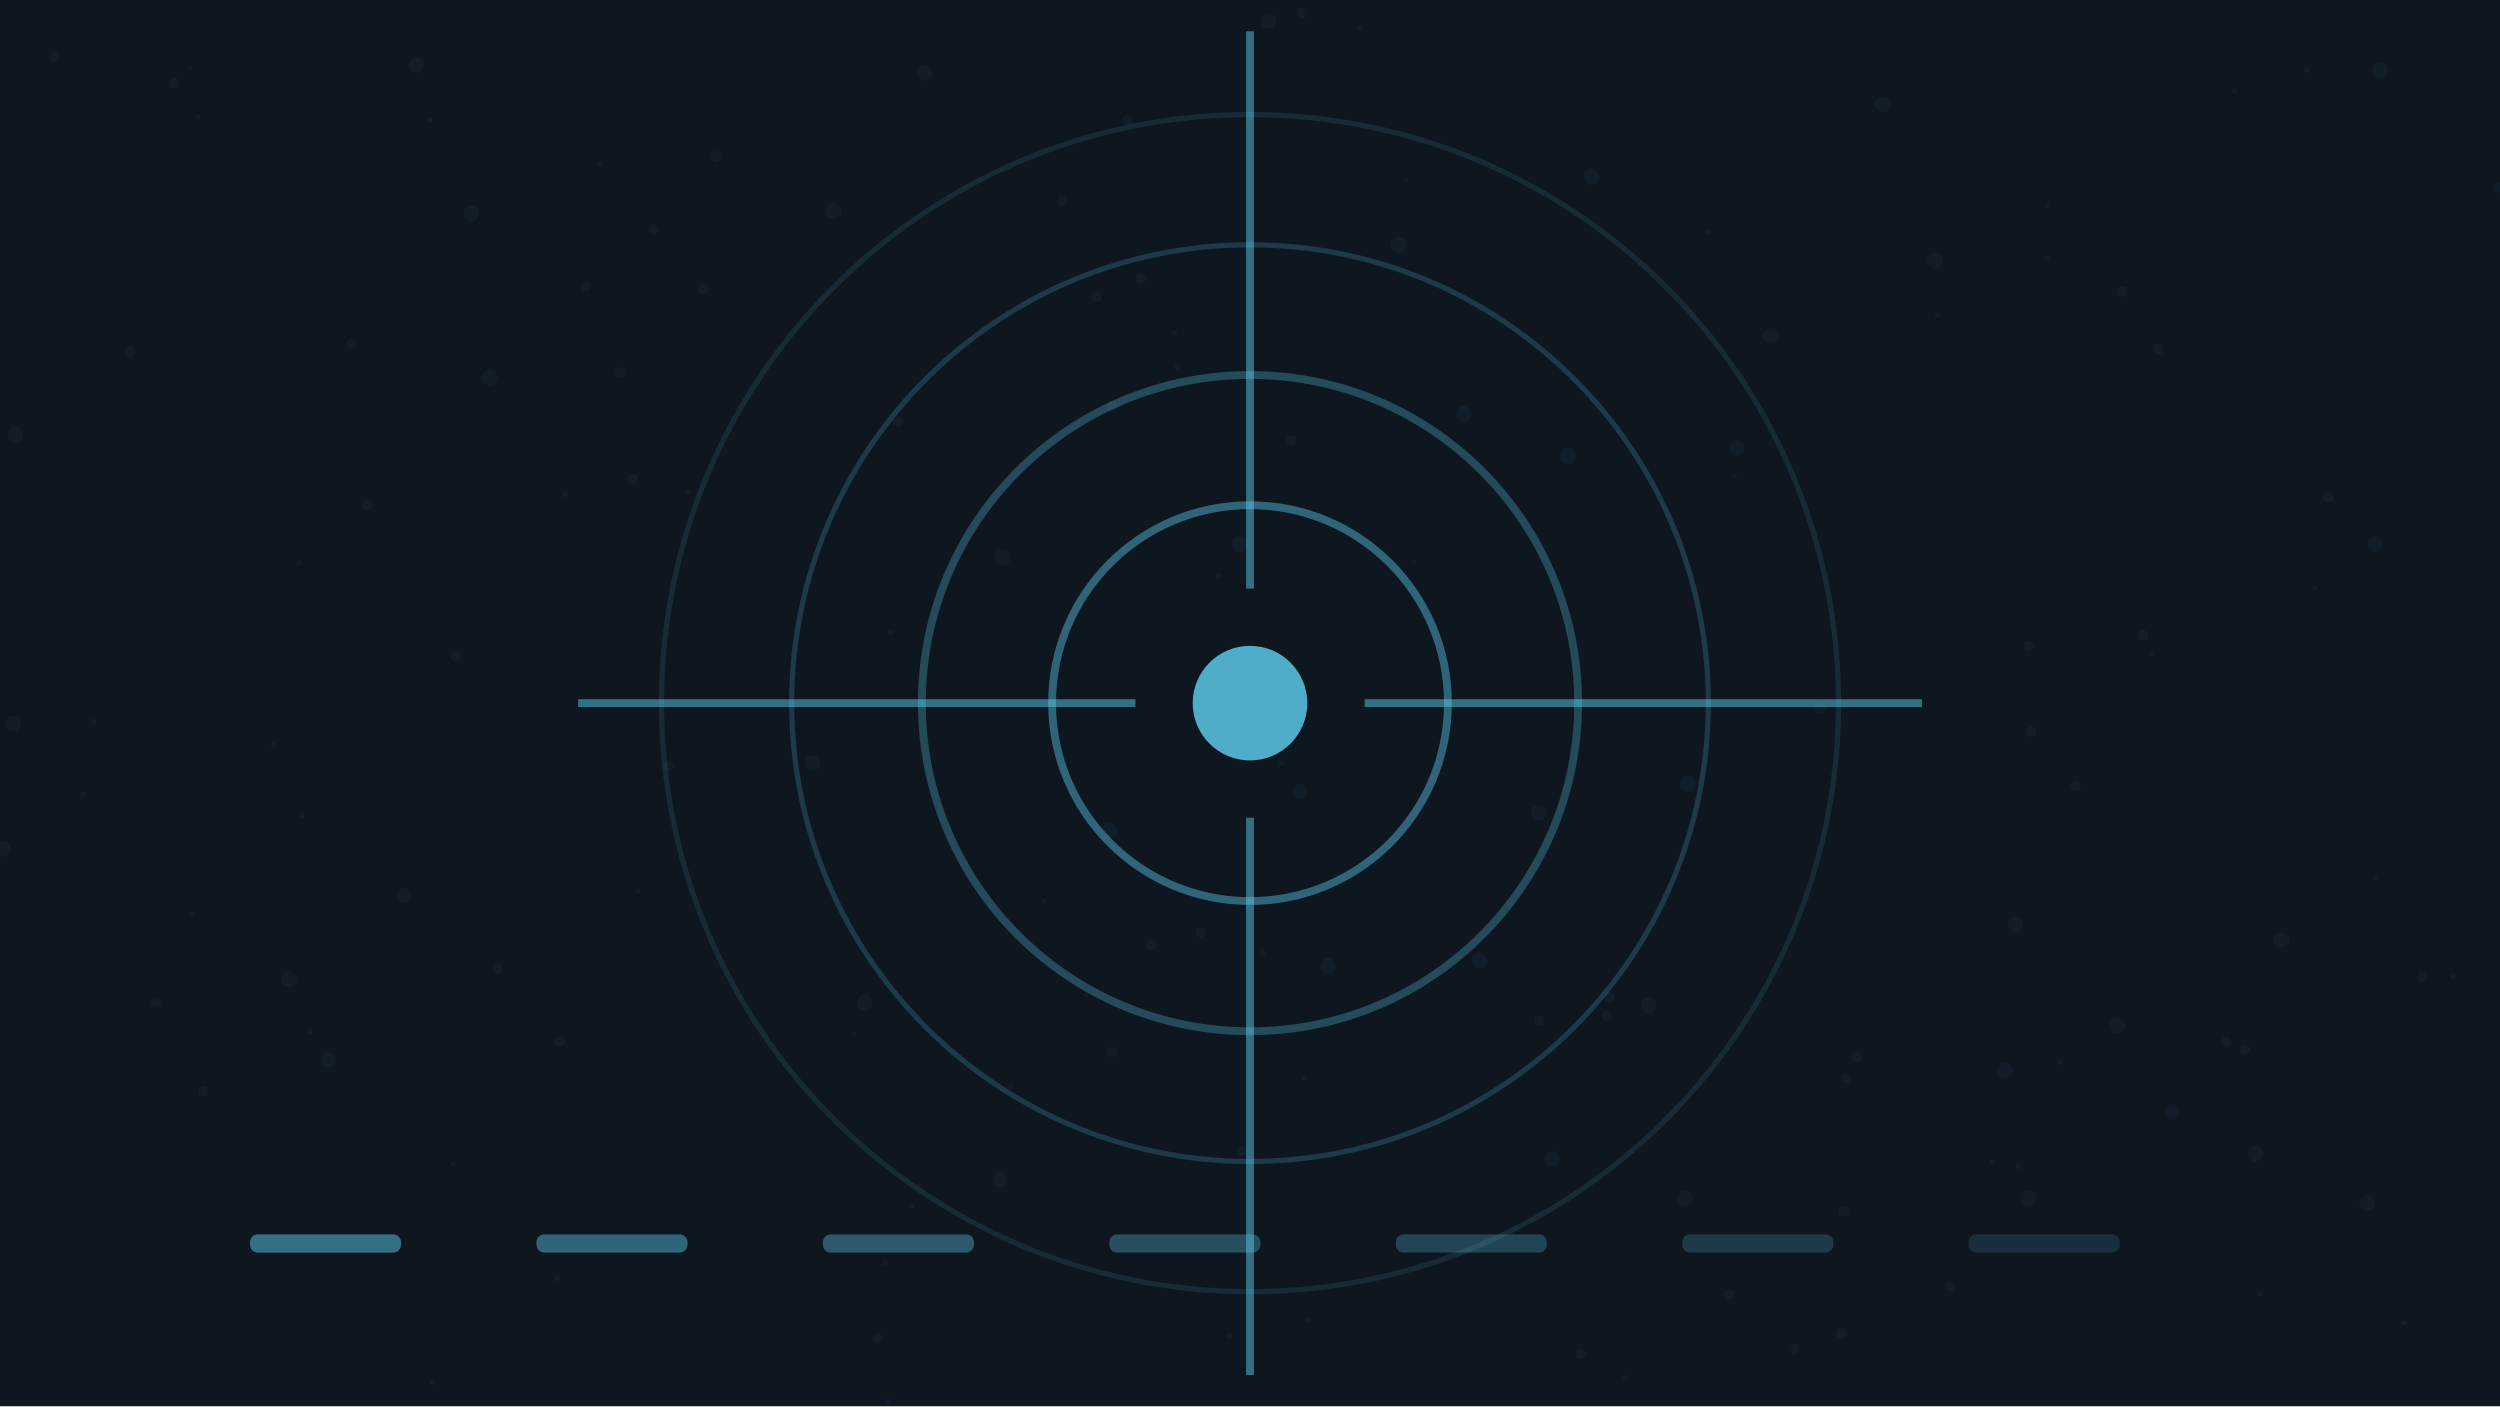
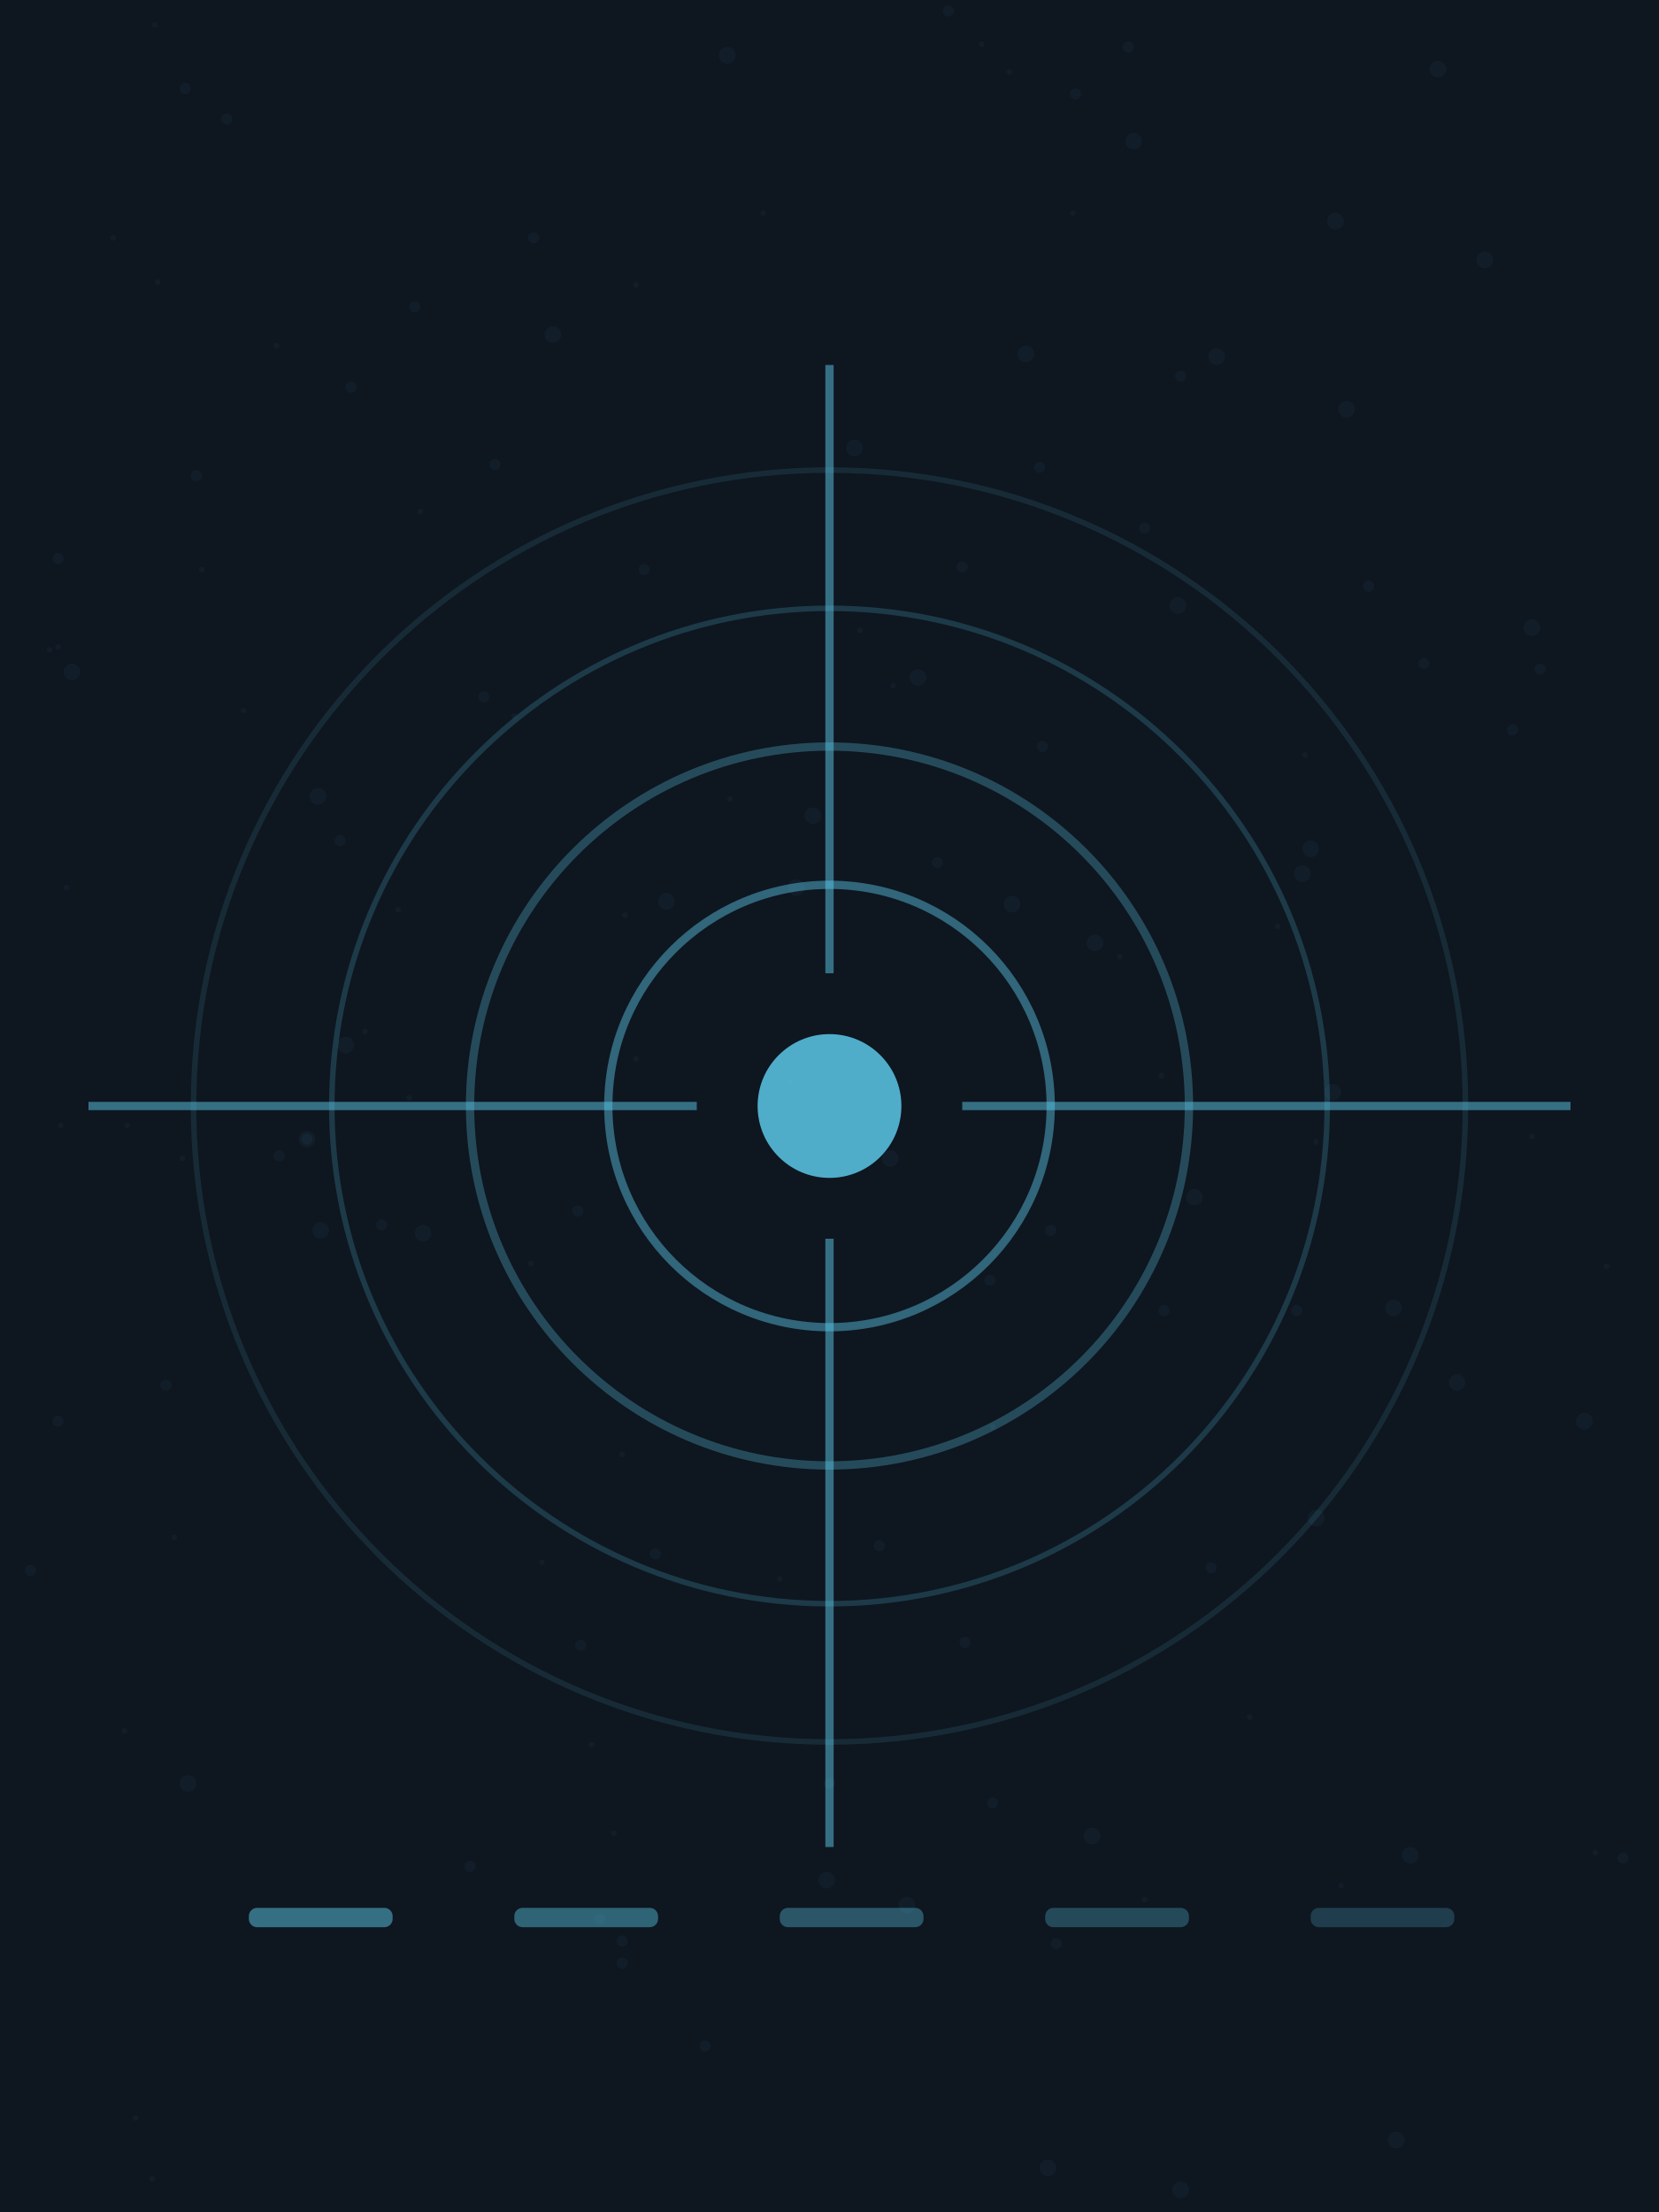
- <svg xmlns="http://www.w3.org/2000/svg" viewBox="0 0 960 540" width="960" height="540">
-   <rect width="960" height="540" fill="#0E1620" />
-   <circle cx="480" cy="270" r="226" fill="none" stroke="#5BC8E8" stroke-width="2" opacity="0.12" />
-   <circle cx="480" cy="270" r="176" fill="none" stroke="#5BC8E8" stroke-width="2" opacity="0.2" />
-   <circle cx="480" cy="270" r="126" fill="none" stroke="#5BC8E8" stroke-width="3" opacity="0.3" />
-   <circle cx="480" cy="270" r="76" fill="none" stroke="#5BC8E8" stroke-width="3" opacity="0.44" />
-   <circle cx="480" cy="270" r="22" fill="#5BC8E8" opacity="0.85" />
-   <line x1="524" y1="270" x2="738" y2="270" stroke="#5BC8E8" stroke-width="3" opacity="0.5" />
-   <line x1="480" y1="314" x2="480" y2="528" stroke="#5BC8E8" stroke-width="3" opacity="0.5" />
-   <line x1="436" y1="270" x2="222" y2="270" stroke="#5BC8E8" stroke-width="3" opacity="0.5" />
-   <line x1="480" y1="226" x2="480" y2="12" stroke="#5BC8E8" stroke-width="3" opacity="0.5" />
-   <rect x="96" y="474" width="58" height="7" rx="3" fill="#5BC8E8" opacity="0.50" />
-   <rect x="206" y="474" width="58" height="7" rx="3" fill="#5BC8E8" opacity="0.44" />
-   <rect x="316" y="474" width="58" height="7" rx="3" fill="#5BC8E8" opacity="0.38" />
-   <rect x="426" y="474" width="58" height="7" rx="3" fill="#5BC8E8" opacity="0.32" />
-   <rect x="536" y="474" width="58" height="7" rx="3" fill="#5BC8E8" opacity="0.26" />
-   <rect x="646" y="474" width="58" height="7" rx="3" fill="#5BC8E8" opacity="0.20" />
-   <rect x="756" y="474" width="58" height="7" rx="3" fill="#5BC8E8" opacity="0.14" />
-   <circle cx="452" cy="141" r="1" fill="#5BC8E8" opacity="0.05" />
-   <circle cx="499" cy="304" r="3" fill="#5BC8E8" opacity="0.05" />
-   <circle cx="238" cy="143" r="2" fill="#5BC8E8" opacity="0.05" />
-   <circle cx="165" cy="46" r="1" fill="#5BC8E8" opacity="0.05" />
-   <circle cx="648" cy="301" r="3" fill="#5BC8E8" opacity="0.05" />
-   <circle cx="775" cy="448" r="1" fill="#5BC8E8" opacity="0.05" />
-   <circle cx="786" cy="99" r="1" fill="#5BC8E8" opacity="0.05" />
-   <circle cx="345" cy="162" r="2" fill="#5BC8E8" opacity="0.05" />
-   <circle cx="780" cy="281" r="2" fill="#5BC8E8" opacity="0.05" />
-   <circle cx="667" cy="172" r="3" fill="#5BC8E8" opacity="0.05" />
-   <circle cx="438" cy="107" r="2" fill="#5BC8E8" opacity="0.05" />
-   <circle cx="461" cy="358" r="2" fill="#5BC8E8" opacity="0.05" />
-   <circle cx="912" cy="337" r="1" fill="#5BC8E8" opacity="0.05" />
-   <circle cx="111" cy="376" r="3" fill="#5BC8E8" opacity="0.05" />
-   <circle cx="602" cy="175" r="3" fill="#5BC8E8" opacity="0.05" />
-   <circle cx="1" cy="326" r="3" fill="#5BC8E8" opacity="0.05" />
-   <circle cx="340" cy="485" r="1" fill="#5BC8E8" opacity="0.05" />
+ <svg xmlns="http://www.w3.org/2000/svg" viewBox="0 0 600 800" width="600" height="800">
+   <rect width="600" height="800" fill="#0E1620" />
+   <circle cx="300" cy="400" r="230" fill="none" stroke="#5BC8E8" stroke-width="2" opacity="0.12" />
+   <circle cx="300" cy="400" r="180" fill="none" stroke="#5BC8E8" stroke-width="2" opacity="0.2" />
+   <circle cx="300" cy="400" r="130" fill="none" stroke="#5BC8E8" stroke-width="3" opacity="0.3" />
+   <circle cx="300" cy="400" r="80" fill="none" stroke="#5BC8E8" stroke-width="3" opacity="0.45" />
+   <circle cx="300" cy="400" r="26" fill="#5BC8E8" opacity="0.85" />
+   <line x1="348" y1="400" x2="568" y2="400" stroke="#5BC8E8" stroke-width="3" opacity="0.5" />
+   <line x1="300" y1="448" x2="300" y2="668" stroke="#5BC8E8" stroke-width="3" opacity="0.5" />
+   <line x1="252" y1="400" x2="32" y2="400" stroke="#5BC8E8" stroke-width="3" opacity="0.5" />
+   <line x1="300" y1="352" x2="300" y2="132" stroke="#5BC8E8" stroke-width="3" opacity="0.5" />
+   <rect x="90" y="690" width="52" height="7" rx="3" fill="#5BC8E8" opacity="0.50" />
+   <rect x="186" y="690" width="52" height="7" rx="3" fill="#5BC8E8" opacity="0.43" />
+   <rect x="282" y="690" width="52" height="7" rx="3" fill="#5BC8E8" opacity="0.36" />
+   <rect x="378" y="690" width="52" height="7" rx="3" fill="#5BC8E8" opacity="0.29" />
+   <rect x="474" y="690" width="52" height="7" rx="3" fill="#5BC8E8" opacity="0.22" />
+   <circle cx="452" cy="621" r="1" fill="#5BC8E8" opacity="0.05" />
+   <circle cx="379" cy="784" r="3" fill="#5BC8E8" opacity="0.05" />
+   <circle cx="358" cy="463" r="2" fill="#5BC8E8" opacity="0.05" />
+   <circle cx="405" cy="346" r="1" fill="#5BC8E8" opacity="0.05" />
+   <circle cx="288" cy="321" r="3" fill="#5BC8E8" opacity="0.05" />
+   <circle cx="55" cy="788" r="1" fill="#5BC8E8" opacity="0.05" />
+   <circle cx="66" cy="419" r="1" fill="#5BC8E8" opacity="0.05" />
+   <circle cx="225" cy="702" r="2" fill="#5BC8E8" opacity="0.05" />
+   <circle cx="60" cy="501" r="2" fill="#5BC8E8" opacity="0.05" />
+   <circle cx="427" cy="792" r="3" fill="#5BC8E8" opacity="0.05" />
+   <circle cx="438" cy="567" r="2" fill="#5BC8E8" opacity="0.05" />
+   <circle cx="101" cy="418" r="2" fill="#5BC8E8" opacity="0.05" />
+   <circle cx="192" cy="457" r="1" fill="#5BC8E8" opacity="0.05" />
+   <circle cx="471" cy="316" r="3" fill="#5BC8E8" opacity="0.05" />
+   <circle cx="482" cy="395" r="3" fill="#5BC8E8" opacity="0.05" />
+   <circle cx="241" cy="326" r="3" fill="#5BC8E8" opacity="0.05" />
+   <circle cx="100" cy="125" r="1" fill="#5BC8E8" opacity="0.05" />
  <circle cx="67" cy="32" r="2" fill="#5BC8E8" opacity="0.05" />
-   <circle cx="510" cy="371" r="3" fill="#5BC8E8" opacity="0.05" />
-   <circle cx="245" cy="342" r="1" fill="#5BC8E8" opacity="0.05" />
-   <circle cx="472" cy="513" r="1" fill="#5BC8E8" opacity="0.05" />
-   <circle cx="791" cy="408" r="1" fill="#5BC8E8" opacity="0.05" />
-   <circle cx="930" cy="375" r="2" fill="#5BC8E8" opacity="0.05" />
-   <circle cx="617" cy="390" r="2" fill="#5BC8E8" opacity="0.05" />
-   <circle cx="540" cy="69" r="1" fill="#5BC8E8" opacity="0.05" />
-   <circle cx="427" cy="404" r="2" fill="#5BC8E8" opacity="0.05" />
-   <circle cx="774" cy="355" r="3" fill="#5BC8E8" opacity="0.05" />
-   <circle cx="797" cy="302" r="2" fill="#5BC8E8" opacity="0.05" />
-   <circle cx="160" cy="25" r="3" fill="#5BC8E8" opacity="0.05" />
-   <circle cx="959" cy="72" r="2" fill="#5BC8E8" opacity="0.05" />
-   <circle cx="618" cy="383" r="2" fill="#5BC8E8" opacity="0.05" />
-   <circle cx="401" cy="346" r="1" fill="#5BC8E8" opacity="0.05" />
-   <circle cx="868" cy="497" r="1" fill="#5BC8E8" opacity="0.05" />
-   <circle cx="275" cy="60" r="2" fill="#5BC8E8" opacity="0.05" />
-   <circle cx="78" cy="419" r="2" fill="#5BC8E8" opacity="0.05" />
-   <circle cx="5" cy="278" r="3" fill="#5BC8E8" opacity="0.05" />
-   <circle cx="744" cy="121" r="1" fill="#5BC8E8" opacity="0.05" />
-   <circle cx="743" cy="100" r="3" fill="#5BC8E8" opacity="0.05" />
-   <circle cx="562" cy="159" r="3" fill="#5BC8E8" opacity="0.05" />
-   <circle cx="889" cy="226" r="1" fill="#5BC8E8" opacity="0.05" />
-   <circle cx="492" cy="293" r="1" fill="#5BC8E8" opacity="0.05" />
-   <circle cx="251" cy="88" r="2" fill="#5BC8E8" opacity="0.05" />
-   <circle cx="342" cy="243" r="1" fill="#5BC8E8" opacity="0.05" />
-   <circle cx="749" cy="494" r="2" fill="#5BC8E8" opacity="0.05" />
-   <circle cx="624" cy="529" r="1" fill="#5BC8E8" opacity="0.05" />
-   <circle cx="591" cy="312" r="3" fill="#5BC8E8" opacity="0.05" />
-   <circle cx="826" cy="251" r="1" fill="#5BC8E8" opacity="0.05" />
-   <circle cx="225" cy="110" r="2" fill="#5BC8E8" opacity="0.05" />
-   <circle cx="116" cy="313" r="1" fill="#5BC8E8" opacity="0.05" />
-   <circle cx="611" cy="68" r="3" fill="#5BC8E8" opacity="0.05" />
-   <circle cx="350" cy="463" r="1" fill="#5BC8E8" opacity="0.05" />
-   <circle cx="341" cy="538" r="1" fill="#5BC8E8" opacity="0.05" />
-   <circle cx="312" cy="293" r="3" fill="#5BC8E8" opacity="0.05" />
-   <circle cx="823" cy="244" r="2" fill="#5BC8E8" opacity="0.05" />
-   <circle cx="834" cy="427" r="3" fill="#5BC8E8" opacity="0.05" />
-   <circle cx="73" cy="26" r="1" fill="#5BC8E8" opacity="0.05" />
-   <circle cx="188" cy="145" r="3" fill="#5BC8E8" opacity="0.05" />
-   <circle cx="779" cy="460" r="3" fill="#5BC8E8" opacity="0.05" />
-   <circle cx="166" cy="531" r="1" fill="#5BC8E8" opacity="0.05" />
-   <circle cx="765" cy="446" r="1" fill="#5BC8E8" opacity="0.05" />
-   <circle cx="320" cy="81" r="3" fill="#5BC8E8" opacity="0.05" />
-   <circle cx="543" cy="216" r="1" fill="#5BC8E8" opacity="0.05" />
-   <circle cx="522" cy="11" r="1" fill="#5BC8E8" opacity="0.05" />
-   <circle cx="689" cy="518" r="2" fill="#5BC8E8" opacity="0.05" />
-   <circle cx="708" cy="465" r="2" fill="#5BC8E8" opacity="0.05" />
-   <circle cx="243" cy="184" r="2" fill="#5BC8E8" opacity="0.05" />
-   <circle cx="174" cy="447" r="1" fill="#5BC8E8" opacity="0.05" />
-   <circle cx="485" cy="366" r="1" fill="#5BC8E8" opacity="0.05" />
-   <circle cx="264" cy="189" r="1" fill="#5BC8E8" opacity="0.05" />
-   <circle cx="135" cy="132" r="2" fill="#5BC8E8" opacity="0.05" />
-   <circle cx="786" cy="79" r="1" fill="#5BC8E8" opacity="0.05" />
+   <circle cx="510" cy="671" r="3" fill="#5BC8E8" opacity="0.05" />
+   <circle cx="485" cy="682" r="1" fill="#5BC8E8" opacity="0.05" />
+   <circle cx="472" cy="273" r="1" fill="#5BC8E8" opacity="0.05" />
+   <circle cx="311" cy="228" r="1" fill="#5BC8E8" opacity="0.05" />
+   <circle cx="210" cy="595" r="2" fill="#5BC8E8" opacity="0.05" />
+   <circle cx="377" cy="270" r="2" fill="#5BC8E8" opacity="0.05" />
+   <circle cx="420" cy="389" r="1" fill="#5BC8E8" opacity="0.05" />
+   <circle cx="547" cy="264" r="2" fill="#5BC8E8" opacity="0.05" />
+   <circle cx="294" cy="295" r="3" fill="#5BC8E8" opacity="0.05" />
+   <circle cx="557" cy="242" r="2" fill="#5BC8E8" opacity="0.05" />
+   <circle cx="520" cy="25" r="3" fill="#5BC8E8" opacity="0.05" />
+   <circle cx="359" cy="652" r="2" fill="#5BC8E8" opacity="0.05" />
+   <circle cx="138" cy="443" r="2" fill="#5BC8E8" opacity="0.05" />
+   <circle cx="41" cy="86" r="1" fill="#5BC8E8" opacity="0.05" />
+   <circle cx="148" cy="397" r="1" fill="#5BC8E8" opacity="0.05" />
+   <circle cx="515" cy="240" r="2" fill="#5BC8E8" opacity="0.05" />
+   <circle cx="318" cy="559" r="2" fill="#5BC8E8" opacity="0.05" />
+   <circle cx="125" cy="378" r="3" fill="#5BC8E8" opacity="0.05" />
+   <circle cx="24" cy="321" r="1" fill="#5BC8E8" opacity="0.05" />
+   <circle cx="263" cy="20" r="3" fill="#5BC8E8" opacity="0.05" />
+   <circle cx="322" cy="419" r="3" fill="#5BC8E8" opacity="0.05" />
+   <circle cx="49" cy="766" r="1" fill="#5BC8E8" opacity="0.05" />
+   <circle cx="132" cy="373" r="1" fill="#5BC8E8" opacity="0.05" />
+   <circle cx="11" cy="568" r="2" fill="#5BC8E8" opacity="0.05" />
+   <circle cx="222" cy="663" r="1" fill="#5BC8E8" opacity="0.05" />
+   <circle cx="389" cy="34" r="2" fill="#5BC8E8" opacity="0.05" />
+   <circle cx="144" cy="329" r="1" fill="#5BC8E8" opacity="0.05" />
+   <circle cx="111" cy="412" r="3" fill="#5BC8E8" opacity="0.05" />
+   <circle cx="226" cy="331" r="1" fill="#5BC8E8" opacity="0.05" />
+   <circle cx="225" cy="710" r="2" fill="#5BC8E8" opacity="0.05" />
+   <circle cx="476" cy="413" r="1" fill="#5BC8E8" opacity="0.05" />
+   <circle cx="371" cy="128" r="3" fill="#5BC8E8" opacity="0.05" />
+   <circle cx="230" cy="383" r="1" fill="#5BC8E8" opacity="0.05" />
+   <circle cx="581" cy="458" r="1" fill="#5BC8E8" opacity="0.05" />
+   <circle cx="432" cy="433" r="3" fill="#5BC8E8" opacity="0.05" />
+   <circle cx="343" cy="4" r="2" fill="#5BC8E8" opacity="0.05" />
+   <circle cx="474" cy="307" r="3" fill="#5BC8E8" opacity="0.05" />
+   <circle cx="73" cy="206" r="1" fill="#5BC8E8" opacity="0.05" />
+   <circle cx="68" cy="645" r="3" fill="#5BC8E8" opacity="0.05" />
+   <circle cx="299" cy="680" r="3" fill="#5BC8E8" opacity="0.05" />
+   <circle cx="286" cy="391" r="1" fill="#5BC8E8" opacity="0.05" />
+   <circle cx="45" cy="626" r="1" fill="#5BC8E8" opacity="0.05" />
+   <circle cx="200" cy="121" r="3" fill="#5BC8E8" opacity="0.05" />
+   <circle cx="63" cy="556" r="1" fill="#5BC8E8" opacity="0.05" />
+   <circle cx="282" cy="571" r="1" fill="#5BC8E8" opacity="0.05" />
+   <circle cx="209" cy="438" r="2" fill="#5BC8E8" opacity="0.05" />
+   <circle cx="348" cy="205" r="2" fill="#5BC8E8" opacity="0.05" />
+   <circle cx="123" cy="304" r="2" fill="#5BC8E8" opacity="0.05" />
+   <circle cx="414" cy="687" r="1" fill="#5BC8E8" opacity="0.05" />
+   <circle cx="365" cy="26" r="1" fill="#5BC8E8" opacity="0.05" />
+   <circle cx="264" cy="289" r="1" fill="#5BC8E8" opacity="0.05" />
+   <circle cx="495" cy="212" r="2" fill="#5BC8E8" opacity="0.05" />
+   <circle cx="186" cy="259" r="1" fill="#5BC8E8" opacity="0.05" />
  <circle cx="537" cy="94" r="3" fill="#5BC8E8" opacity="0.05" />
-   <circle cx="332" cy="385" r="3" fill="#5BC8E8" opacity="0.05" />
-   <circle cx="155" cy="344" r="3" fill="#5BC8E8" opacity="0.05" />
-   <circle cx="886" cy="27" r="1" fill="#5BC8E8" opacity="0.05" />
-   <circle cx="141" cy="194" r="2" fill="#5BC8E8" opacity="0.05" />
-   <circle cx="656" cy="89" r="1" fill="#5BC8E8" opacity="0.05" />
+   <circle cx="332" cy="245" r="3" fill="#5BC8E8" opacity="0.05" />
+   <circle cx="395" cy="664" r="3" fill="#5BC8E8" opacity="0.05" />
+   <circle cx="46" cy="407" r="1" fill="#5BC8E8" opacity="0.05" />
+   <circle cx="21" cy="514" r="2" fill="#5BC8E8" opacity="0.05" />
+   <circle cx="56" cy="9" r="1" fill="#5BC8E8" opacity="0.05" />
  <circle cx="175" cy="252" r="2" fill="#5BC8E8" opacity="0.05" />
-   <circle cx="858" cy="35" r="1" fill="#5BC8E8" opacity="0.05" />
-   <circle cx="385" cy="214" r="3" fill="#5BC8E8" opacity="0.05" />
-   <circle cx="596" cy="445" r="3" fill="#5BC8E8" opacity="0.05" />
-   <circle cx="707" cy="512" r="2" fill="#5BC8E8" opacity="0.05" />
-   <circle cx="894" cy="191" r="2" fill="#5BC8E8" opacity="0.05" />
-   <circle cx="501" cy="414" r="1" fill="#5BC8E8" opacity="0.05" />
-   <circle cx="408" cy="77" r="2" fill="#5BC8E8" opacity="0.05" />
-   <circle cx="855" cy="400" r="2" fill="#5BC8E8" opacity="0.05" />
-   <circle cx="866" cy="443" r="3" fill="#5BC8E8" opacity="0.05" />
-   <circle cx="105" cy="286" r="1" fill="#5BC8E8" opacity="0.05" />
-   <circle cx="476" cy="209" r="3" fill="#5BC8E8" opacity="0.05" />
-   <circle cx="427" cy="156" r="2" fill="#5BC8E8" opacity="0.05" />
-   <circle cx="6" cy="167" r="3" fill="#5BC8E8" opacity="0.05" />
-   <circle cx="477" cy="442" r="2" fill="#5BC8E8" opacity="0.05" />
-   <circle cx="32" cy="305" r="1" fill="#5BC8E8" opacity="0.05" />
-   <circle cx="191" cy="372" r="2" fill="#5BC8E8" opacity="0.05" />
-   <circle cx="426" cy="319" r="3" fill="#5BC8E8" opacity="0.05" />
-   <circle cx="337" cy="514" r="2" fill="#5BC8E8" opacity="0.05" />
-   <circle cx="36" cy="277" r="1" fill="#5BC8E8" opacity="0.05" />
-   <circle cx="723" cy="40" r="3" fill="#5BC8E8" opacity="0.05" />
-   <circle cx="270" cy="111" r="2" fill="#5BC8E8" opacity="0.05" />
-   <circle cx="709" cy="414" r="2" fill="#5BC8E8" opacity="0.05" />
-   <circle cx="680" cy="129" r="3" fill="#5BC8E8" opacity="0.05" />
-   <circle cx="487" cy="8" r="3" fill="#5BC8E8" opacity="0.05" />
-   <circle cx="50" cy="135" r="2" fill="#5BC8E8" opacity="0.05" />
-   <circle cx="633" cy="386" r="3" fill="#5BC8E8" opacity="0.05" />
-   <circle cx="876" cy="361" r="3" fill="#5BC8E8" opacity="0.05" />
-   <circle cx="699" cy="272" r="2" fill="#5BC8E8" opacity="0.05" />
-   <circle cx="214" cy="491" r="1" fill="#5BC8E8" opacity="0.05" />
-   <circle cx="813" cy="394" r="3" fill="#5BC8E8" opacity="0.05" />
-   <circle cx="496" cy="169" r="2" fill="#5BC8E8" opacity="0.05" />
-   <circle cx="591" cy="392" r="2" fill="#5BC8E8" opacity="0.05" />
-   <circle cx="442" cy="363" r="2" fill="#5BC8E8" opacity="0.05" />
-   <circle cx="417" cy="382" r="1" fill="#5BC8E8" opacity="0.05" />
-   <circle cx="500" cy="5" r="2" fill="#5BC8E8" opacity="0.05" />
-   <circle cx="355" cy="28" r="3" fill="#5BC8E8" opacity="0.05" />
-   <circle cx="862" cy="403" r="2" fill="#5BC8E8" opacity="0.05" />
-   <circle cx="21" cy="22" r="2" fill="#5BC8E8" opacity="0.05" />
-   <circle cx="568" cy="369" r="3" fill="#5BC8E8" opacity="0.05" />
-   <circle cx="119" cy="396" r="1" fill="#5BC8E8" opacity="0.05" />
-   <circle cx="770" cy="411" r="3" fill="#5BC8E8" opacity="0.05" />
-   <circle cx="713" cy="406" r="2" fill="#5BC8E8" opacity="0.05" />
-   <circle cx="60" cy="385" r="2" fill="#5BC8E8" opacity="0.05" />
-   <circle cx="779" cy="248" r="2" fill="#5BC8E8" opacity="0.05" />
-   <circle cx="230" cy="63" r="1" fill="#5BC8E8" opacity="0.05" />
-   <circle cx="829" cy="134" r="2" fill="#5BC8E8" opacity="0.05" />
-   <circle cx="384" cy="453" r="3" fill="#5BC8E8" opacity="0.05" />
-   <circle cx="607" cy="520" r="2" fill="#5BC8E8" opacity="0.05" />
-   <circle cx="74" cy="351" r="1" fill="#5BC8E8" opacity="0.05" />
-   <circle cx="433" cy="46" r="2" fill="#5BC8E8" opacity="0.05" />
-   <circle cx="388" cy="417" r="1" fill="#5BC8E8" opacity="0.05" />
-   <circle cx="115" cy="216" r="1" fill="#5BC8E8" opacity="0.05" />
-   <circle cx="942" cy="375" r="1" fill="#5BC8E8" opacity="0.05" />
-   <circle cx="421" cy="114" r="2" fill="#5BC8E8" opacity="0.05" />
-   <circle cx="328" cy="397" r="1" fill="#5BC8E8" opacity="0.05" />
-   <circle cx="647" cy="460" r="3" fill="#5BC8E8" opacity="0.05" />
-   <circle cx="914" cy="27" r="3" fill="#5BC8E8" opacity="0.05" />
-   <circle cx="217" cy="190" r="1" fill="#5BC8E8" opacity="0.05" />
-   <circle cx="76" cy="45" r="1" fill="#5BC8E8" opacity="0.05" />
-   <circle cx="923" cy="508" r="1" fill="#5BC8E8" opacity="0.05" />
-   <circle cx="502" cy="507" r="1" fill="#5BC8E8" opacity="0.05" />
-   <circle cx="909" cy="462" r="3" fill="#5BC8E8" opacity="0.05" />
-   <circle cx="912" cy="209" r="3" fill="#5BC8E8" opacity="0.05" />
-   <circle cx="815" cy="112" r="2" fill="#5BC8E8" opacity="0.05" />
-   <circle cx="666" cy="183" r="1" fill="#5BC8E8" opacity="0.05" />
-   <circle cx="257" cy="294" r="2" fill="#5BC8E8" opacity="0.05" />
-   <circle cx="468" cy="221" r="1" fill="#5BC8E8" opacity="0.05" />
-   <circle cx="451" cy="128" r="1" fill="#5BC8E8" opacity="0.05" />
-   <circle cx="126" cy="407" r="3" fill="#5BC8E8" opacity="0.05" />
-   <circle cx="181" cy="82" r="3" fill="#5BC8E8" opacity="0.05" />
-   <circle cx="664" cy="497" r="2" fill="#5BC8E8" opacity="0.05" />
-   <circle cx="215" cy="400" r="2" fill="#5BC8E8" opacity="0.05" />
+   <circle cx="18" cy="235" r="1" fill="#5BC8E8" opacity="0.05" />
+   <circle cx="505" cy="774" r="3" fill="#5BC8E8" opacity="0.05" />
+   <circle cx="116" cy="445" r="3" fill="#5BC8E8" opacity="0.05" />
+   <circle cx="587" cy="672" r="2" fill="#5BC8E8" opacity="0.05" />
+   <circle cx="414" cy="191" r="2" fill="#5BC8E8" opacity="0.05" />
+   <circle cx="21" cy="234" r="1" fill="#5BC8E8" opacity="0.05" />
+   <circle cx="408" cy="17" r="2" fill="#5BC8E8" opacity="0.05" />
+   <circle cx="255" cy="740" r="2" fill="#5BC8E8" opacity="0.05" />
+   <circle cx="26" cy="243" r="3" fill="#5BC8E8" opacity="0.05" />
+   <circle cx="225" cy="526" r="1" fill="#5BC8E8" opacity="0.05" />
+   <circle cx="476" cy="549" r="3" fill="#5BC8E8" opacity="0.05" />
+   <circle cx="427" cy="136" r="2" fill="#5BC8E8" opacity="0.05" />
+   <circle cx="366" cy="327" r="3" fill="#5BC8E8" opacity="0.05" />
+   <circle cx="237" cy="562" r="2" fill="#5BC8E8" opacity="0.05" />
+   <circle cx="152" cy="185" r="1" fill="#5BC8E8" opacity="0.05" />
+   <circle cx="71" cy="172" r="2" fill="#5BC8E8" opacity="0.05" />
+   <circle cx="426" cy="219" r="3" fill="#5BC8E8" opacity="0.05" />
+   <circle cx="217" cy="694" r="2" fill="#5BC8E8" opacity="0.05" />
+   <circle cx="276" cy="77" r="1" fill="#5BC8E8" opacity="0.05" />
+   <circle cx="483" cy="80" r="3" fill="#5BC8E8" opacity="0.05" />
+   <circle cx="150" cy="111" r="2" fill="#5BC8E8" opacity="0.05" />
+   <circle cx="469" cy="474" r="2" fill="#5BC8E8" opacity="0.05" />
+   <circle cx="440" cy="129" r="3" fill="#5BC8E8" opacity="0.05" />
+   <circle cx="487" cy="148" r="3" fill="#5BC8E8" opacity="0.05" />
+   <circle cx="170" cy="675" r="2" fill="#5BC8E8" opacity="0.05" />
+   <circle cx="153" cy="446" r="3" fill="#5BC8E8" opacity="0.05" />
+   <circle cx="396" cy="341" r="3" fill="#5BC8E8" opacity="0.05" />
+   <circle cx="339" cy="312" r="2" fill="#5BC8E8" opacity="0.05" />
+   <circle cx="214" cy="631" r="1" fill="#5BC8E8" opacity="0.05" />
+   <circle cx="573" cy="514" r="3" fill="#5BC8E8" opacity="0.05" />
+   <circle cx="376" cy="169" r="2" fill="#5BC8E8" opacity="0.05" />
+   <circle cx="111" cy="412" r="2" fill="#5BC8E8" opacity="0.05" />
+   <circle cx="82" cy="43" r="2" fill="#5BC8E8" opacity="0.05" />
+   <circle cx="57" cy="102" r="1" fill="#5BC8E8" opacity="0.05" />
+   <circle cx="380" cy="445" r="2" fill="#5BC8E8" opacity="0.05" />
+   <circle cx="115" cy="288" r="3" fill="#5BC8E8" opacity="0.05" />
+   <circle cx="382" cy="703" r="2" fill="#5BC8E8" opacity="0.05" />
+   <circle cx="21" cy="202" r="2" fill="#5BC8E8" opacity="0.05" />
+   <circle cx="328" cy="689" r="3" fill="#5BC8E8" opacity="0.05" />
+   <circle cx="359" cy="516" r="1" fill="#5BC8E8" opacity="0.05" />
+   <circle cx="410" cy="51" r="3" fill="#5BC8E8" opacity="0.05" />
+   <circle cx="233" cy="206" r="2" fill="#5BC8E8" opacity="0.05" />
+   <circle cx="300" cy="645" r="2" fill="#5BC8E8" opacity="0.05" />
+   <circle cx="179" cy="168" r="2" fill="#5BC8E8" opacity="0.05" />
+   <circle cx="230" cy="103" r="1" fill="#5BC8E8" opacity="0.05" />
+   <circle cx="349" cy="594" r="2" fill="#5BC8E8" opacity="0.05" />
+   <circle cx="504" cy="473" r="3" fill="#5BC8E8" opacity="0.05" />
+   <circle cx="127" cy="140" r="2" fill="#5BC8E8" opacity="0.05" />
+   <circle cx="554" cy="411" r="1" fill="#5BC8E8" opacity="0.05" />
+   <circle cx="193" cy="86" r="2" fill="#5BC8E8" opacity="0.05" />
+   <circle cx="388" cy="77" r="1" fill="#5BC8E8" opacity="0.05" />
+   <circle cx="355" cy="16" r="1" fill="#5BC8E8" opacity="0.05" />
+   <circle cx="462" cy="335" r="1" fill="#5BC8E8" opacity="0.05" />
+   <circle cx="421" cy="474" r="2" fill="#5BC8E8" opacity="0.05" />
+   <circle cx="88" cy="257" r="1" fill="#5BC8E8" opacity="0.05" />
+   <circle cx="527" cy="500" r="3" fill="#5BC8E8" opacity="0.05" />
+   <circle cx="554" cy="227" r="3" fill="#5BC8E8" opacity="0.05" />
+   <circle cx="577" cy="670" r="1" fill="#5BC8E8" opacity="0.05" />
+   <circle cx="196" cy="565" r="1" fill="#5BC8E8" opacity="0.05" />
+   <circle cx="323" cy="248" r="1" fill="#5BC8E8" opacity="0.05" />
+   <circle cx="22" cy="407" r="1" fill="#5BC8E8" opacity="0.05" />
+   <circle cx="309" cy="162" r="3" fill="#5BC8E8" opacity="0.05" />
</svg>
